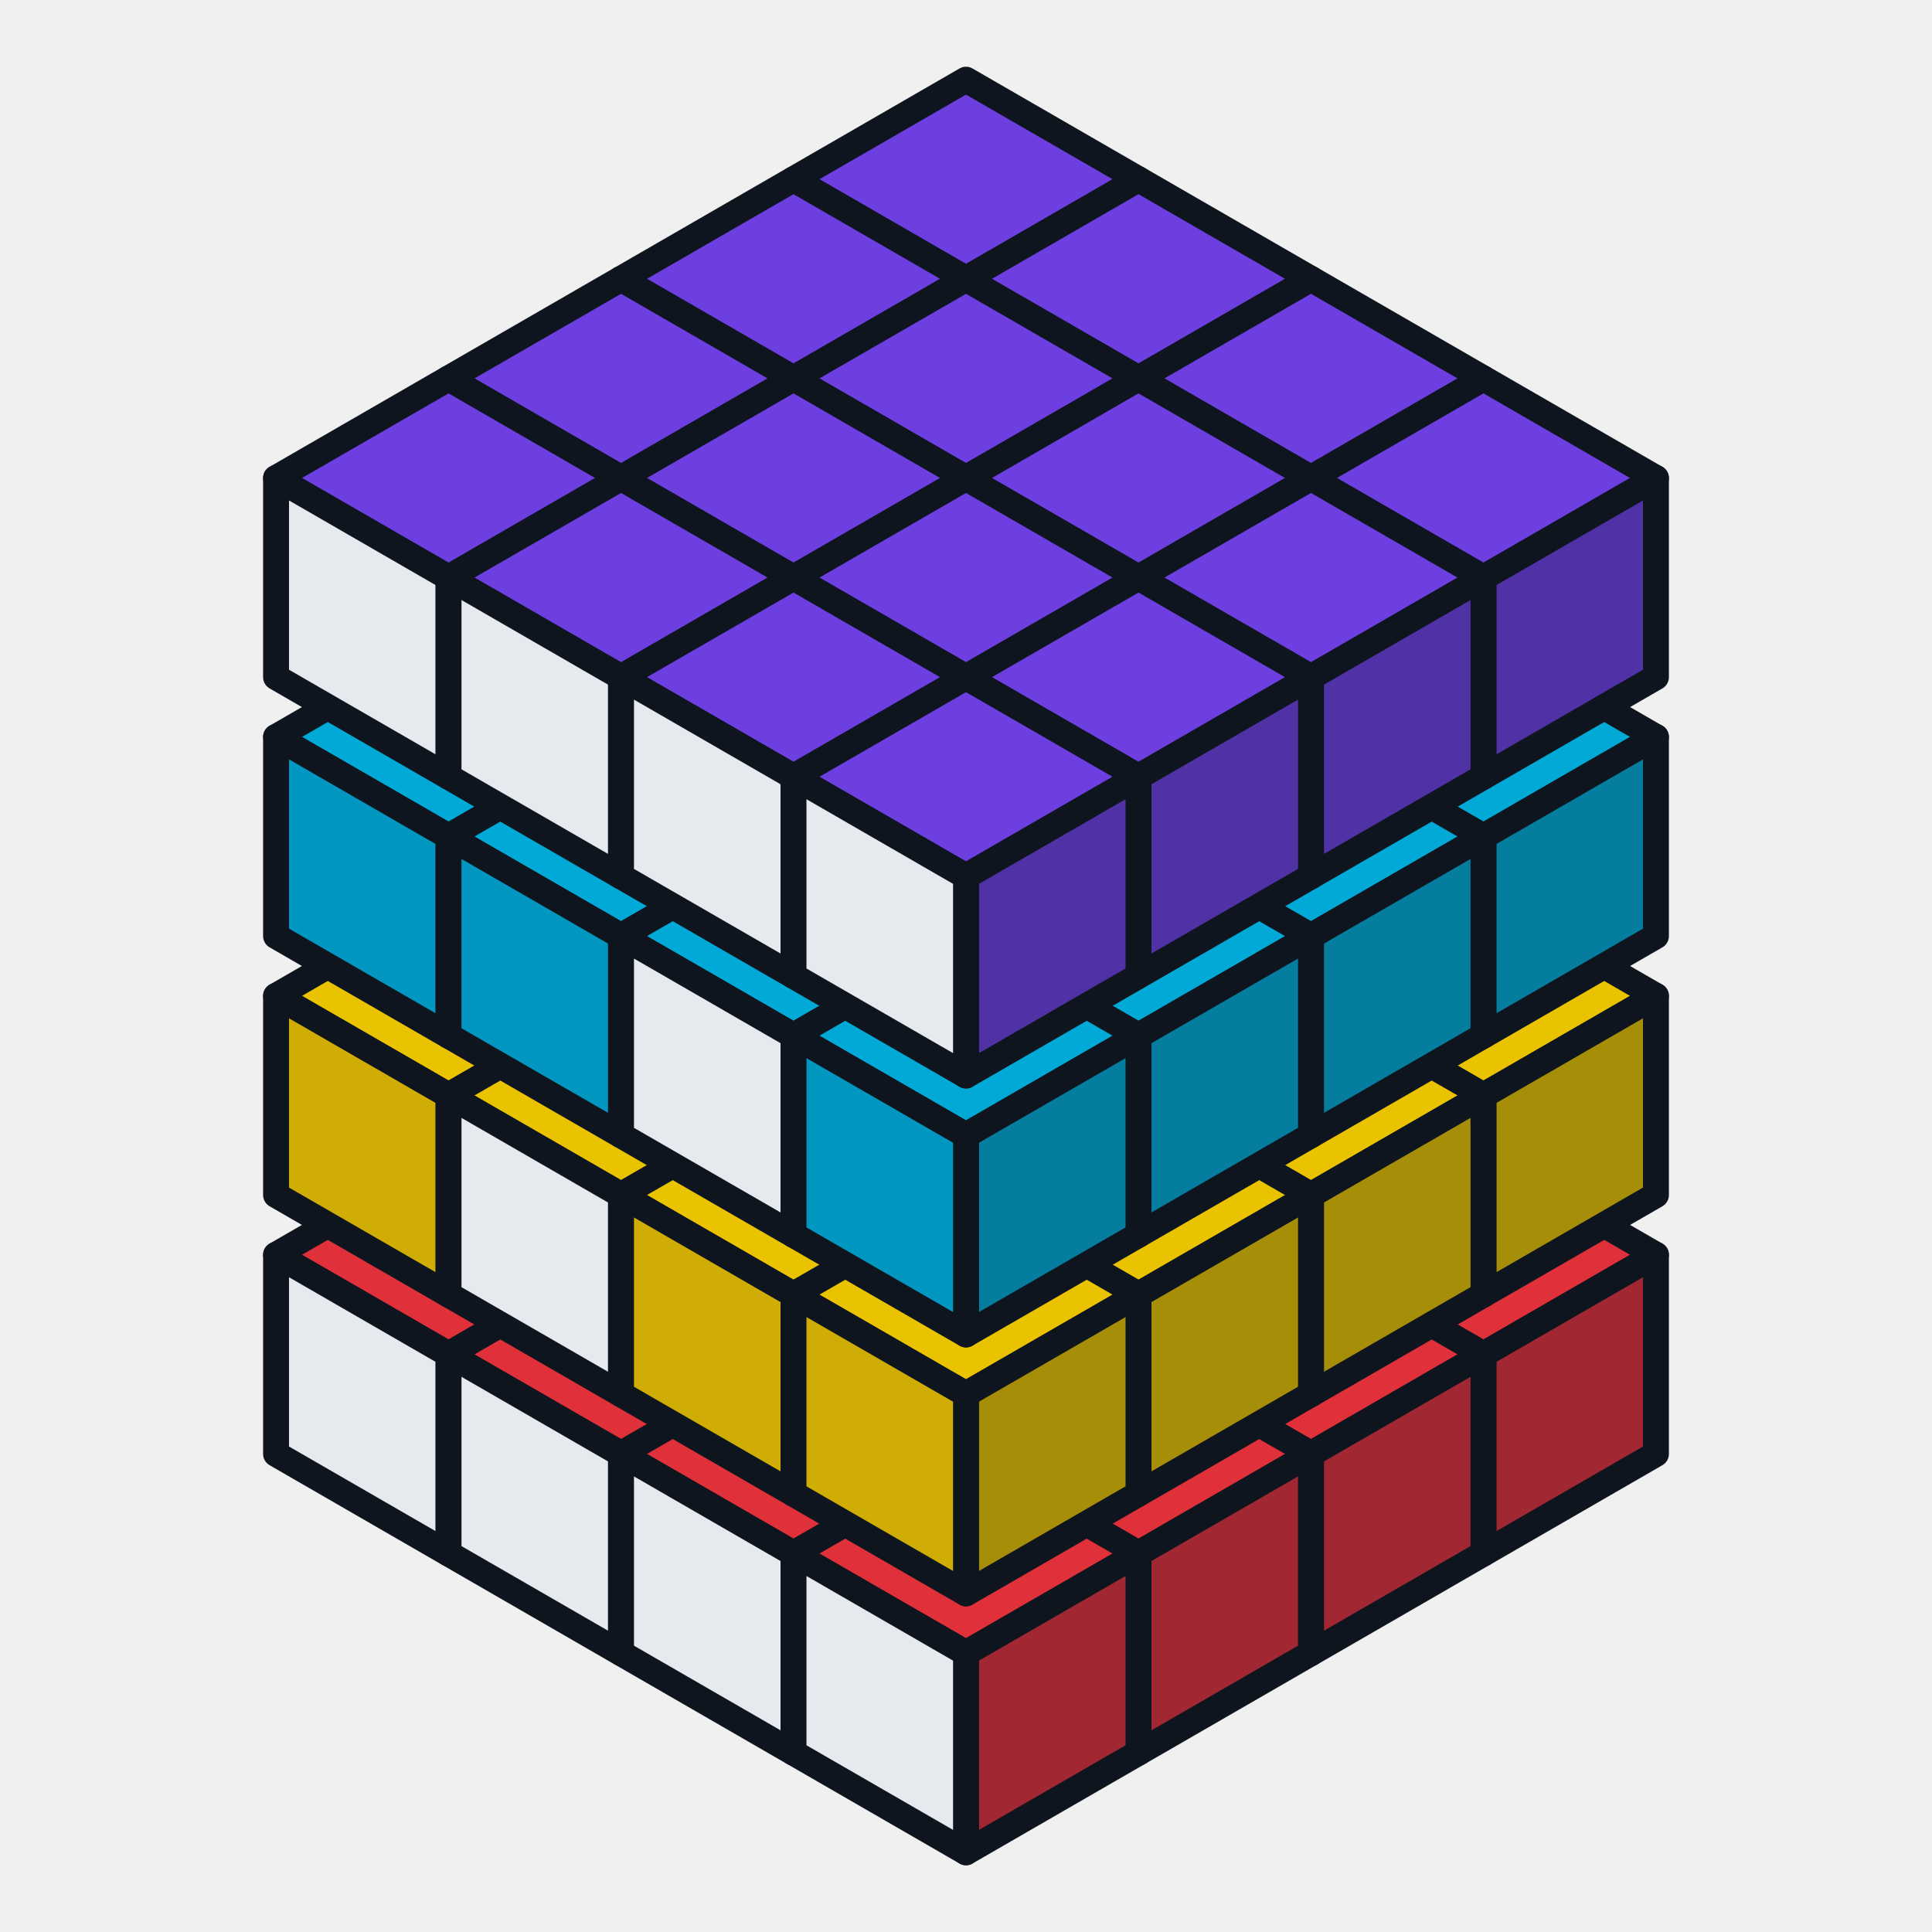
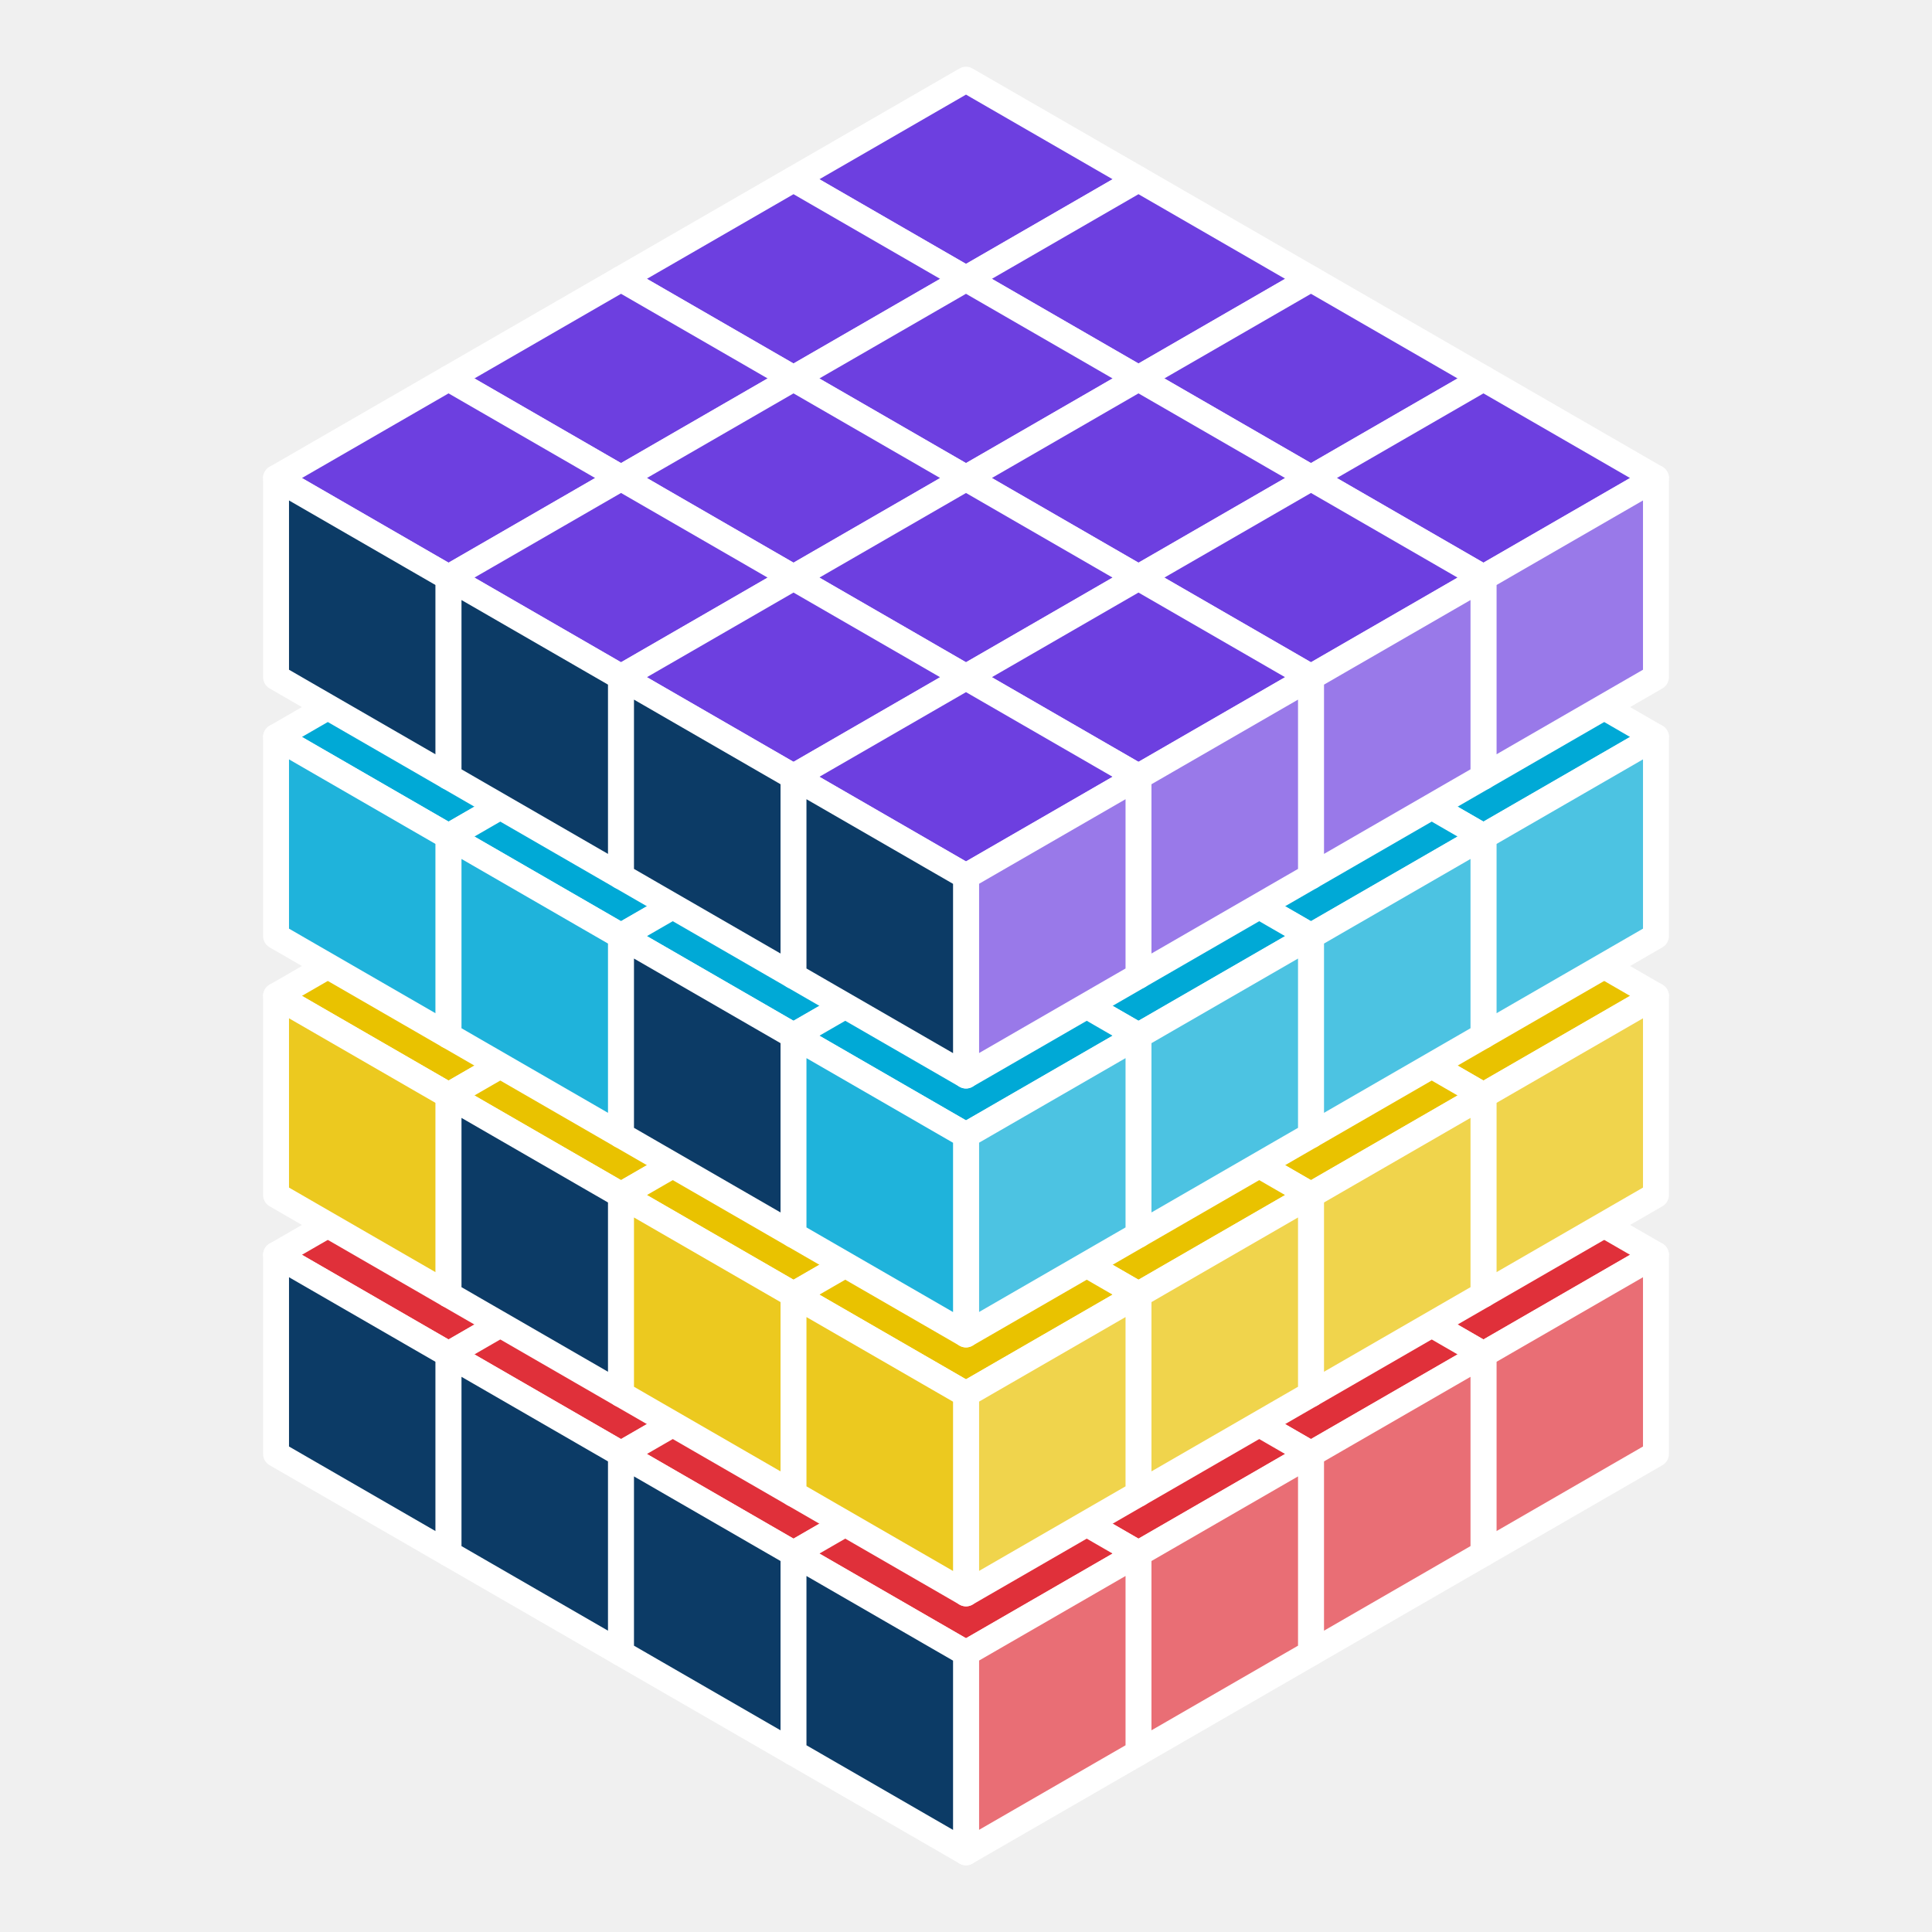
<svg xmlns="http://www.w3.org/2000/svg" viewBox="-48.50 -53.00 97.00 97.00" width="388" height="388" role="img" aria-label="Zeit">
-   <g id="mark" stroke="#0E151E" stroke-width="1.3" stroke-linejoin="round">
+   <g id="mark" stroke="#FFFFFF" stroke-width="1.3" stroke-linejoin="round">
    <g id="t4">
      <g class="top">
        <polygon points="0.00,-10.00 8.66,-5.00 0.00,0.00 -8.66,-5.00" fill="#E0303A" />
        <polygon points="8.66,-5.00 17.32,0.00 8.66,5.00 0.00,0.00" fill="#E0303A" />
        <polygon points="17.32,0.00 25.98,5.00 17.32,10.00 8.66,5.00" fill="#E0303A" />
        <polygon points="25.98,5.00 34.64,10.00 25.98,15.00 17.32,10.00" fill="#E0303A" />
        <polygon points="-8.66,-5.00 0.00,0.00 -8.66,5.00 -17.32,0.00" fill="#E0303A" />
        <polygon points="0.00,0.00 8.66,5.00 0.00,10.00 -8.66,5.00" fill="#E0303A" />
        <polygon points="8.66,5.00 17.32,10.00 8.66,15.00 0.00,10.00" fill="#E0303A" />
        <polygon points="17.32,10.00 25.98,15.00 17.32,20.00 8.66,15.00" fill="#E0303A" />
        <polygon points="-17.32,0.00 -8.66,5.00 -17.32,10.00 -25.98,5.00" fill="#E0303A" />
        <polygon points="-8.66,5.00 0.00,10.00 -8.66,15.00 -17.32,10.00" fill="#E0303A" />
        <polygon points="0.00,10.00 8.66,15.00 0.00,20.00 -8.66,15.00" fill="#E0303A" />
        <polygon points="8.66,15.00 17.32,20.00 8.66,25.00 0.00,20.00" fill="#E0303A" />
        <polygon points="-25.98,5.00 -17.32,10.00 -25.98,15.00 -34.64,10.00" fill="#E0303A" />
        <polygon points="-17.32,10.00 -8.66,15.00 -17.32,20.00 -25.98,15.00" fill="#E0303A" />
        <polygon points="-8.66,15.00 0.00,20.00 -8.66,25.00 -17.32,20.00" fill="#E0303A" />
        <polygon points="0.00,20.00 8.66,25.00 0.00,30.00 -8.66,25.00" fill="#E0303A" />
      </g>
      <g class="right">
-         <polygon points="34.64,10.00 25.98,15.00 25.98,25.00 34.64,20.00" fill="#A12832" />
-         <polygon points="25.98,15.00 17.32,20.00 17.32,30.00 25.98,25.00" fill="#A12832" />
-         <polygon points="17.32,20.00 8.66,25.00 8.66,35.00 17.32,30.00" fill="#A12832" />
-         <polygon points="8.66,25.00 0.00,30.00 0.00,40.00 8.66,35.00" fill="#A12832" />
+         <polygon points="34.64,10.00 25.98,15.00 25.98,25.00 34.64,20.00" fill="#E96E75" />
+         <polygon points="25.98,15.00 17.32,20.00 17.32,30.00 25.98,25.00" fill="#E96E75" />
+         <polygon points="17.32,20.00 8.66,25.00 8.66,35.00 17.32,30.00" fill="#E96E75" />
+         <polygon points="8.66,25.00 0.00,30.00 0.00,40.00 8.66,35.00" fill="#E96E75" />
      </g>
      <g class="front">
-         <polygon class="z" points="-34.64,10.00 -25.98,15.00 -25.98,25.00 -34.64,20.00" fill="#E6E9EE" />
-         <polygon class="z" points="-25.98,15.00 -17.32,20.00 -17.32,30.00 -25.98,25.00" fill="#E6E9EE" />
-         <polygon class="z" points="-17.32,20.00 -8.66,25.00 -8.66,35.00 -17.32,30.00" fill="#E6E9EE" />
-         <polygon class="z" points="-8.66,25.00 0.00,30.00 0.00,40.00 -8.66,35.00" fill="#E6E9EE" />
+         <polygon class="z" points="-34.64,10.00 -25.98,15.00 -25.98,25.00 -34.64,20.00" fill="#0C3B66" />
+         <polygon class="z" points="-25.98,15.00 -17.32,20.00 -17.32,30.00 -25.98,25.00" fill="#0C3B66" />
+         <polygon class="z" points="-17.32,20.00 -8.66,25.00 -8.66,35.00 -17.32,30.00" fill="#0C3B66" />
+         <polygon class="z" points="-8.66,25.00 0.00,30.00 0.00,40.00 -8.66,35.00" fill="#0C3B66" />
      </g>
    </g>
    <g id="t3">
      <g class="top">
        <polygon points="0.00,-23.00 8.66,-18.00 0.00,-13.00 -8.66,-18.00" fill="#E9C200" />
        <polygon points="8.66,-18.00 17.32,-13.00 8.66,-8.00 0.00,-13.00" fill="#E9C200" />
        <polygon points="17.32,-13.00 25.98,-8.00 17.32,-3.00 8.66,-8.00" fill="#E9C200" />
        <polygon points="25.98,-8.00 34.64,-3.00 25.98,2.00 17.32,-3.00" fill="#E9C200" />
        <polygon points="-8.66,-18.00 0.00,-13.00 -8.66,-8.00 -17.32,-13.00" fill="#E9C200" />
        <polygon points="0.00,-13.00 8.66,-8.00 0.00,-3.00 -8.66,-8.00" fill="#E9C200" />
        <polygon points="8.66,-8.00 17.32,-3.00 8.66,2.00 0.00,-3.00" fill="#E9C200" />
        <polygon points="17.32,-3.00 25.98,2.00 17.32,7.00 8.66,2.00" fill="#E9C200" />
        <polygon points="-17.32,-13.00 -8.66,-8.00 -17.32,-3.00 -25.98,-8.00" fill="#E9C200" />
        <polygon points="-8.66,-8.00 0.00,-3.00 -8.66,2.00 -17.32,-3.00" fill="#E9C200" />
        <polygon points="0.00,-3.00 8.66,2.00 0.00,7.00 -8.66,2.00" fill="#E9C200" />
        <polygon points="8.66,2.00 17.32,7.00 8.66,12.00 0.00,7.00" fill="#E9C200" />
        <polygon points="-25.98,-8.00 -17.32,-3.00 -25.98,2.00 -34.64,-3.00" fill="#E9C200" />
        <polygon points="-17.32,-3.00 -8.66,2.00 -17.32,7.00 -25.98,2.00" fill="#E9C200" />
        <polygon points="-8.66,2.00 0.00,7.00 -8.66,12.00 -17.32,7.00" fill="#E9C200" />
        <polygon points="0.00,7.00 8.66,12.00 0.00,17.00 -8.66,12.00" fill="#E9C200" />
      </g>
      <g class="right">
-         <polygon points="34.64,-3.00 25.98,2.00 25.98,12.00 34.64,7.00" fill="#A78E09" />
-         <polygon points="25.98,2.00 17.32,7.00 17.32,17.00 25.98,12.00" fill="#A78E09" />
-         <polygon points="17.32,7.00 8.66,12.00 8.66,22.00 17.32,17.00" fill="#A78E09" />
-         <polygon points="8.66,12.00 0.00,17.00 0.00,27.00 8.66,22.00" fill="#A78E09" />
+         <polygon points="34.64,-3.00 25.98,2.00 25.98,12.00 34.64,7.00" fill="#F0D44C" />
+         <polygon points="25.98,2.00 17.32,7.00 17.32,17.00 25.98,12.00" fill="#F0D44C" />
+         <polygon points="17.32,7.00 8.66,12.00 8.66,22.00 17.32,17.00" fill="#F0D44C" />
+         <polygon points="8.66,12.00 0.00,17.00 0.00,27.00 8.66,22.00" fill="#F0D44C" />
      </g>
      <g class="front">
-         <polygon points="-34.64,-3.00 -25.98,2.00 -25.98,12.00 -34.64,7.00" fill="#CFAD04" />
-         <polygon class="z" points="-25.98,2.00 -17.32,7.00 -17.32,17.00 -25.98,12.00" fill="#E6E9EE" />
-         <polygon points="-17.32,7.00 -8.66,12.00 -8.66,22.00 -17.32,17.00" fill="#CFAD04" />
-         <polygon points="-8.66,12.00 0.00,17.00 0.00,27.00 -8.66,22.00" fill="#CFAD04" />
+         <polygon points="-34.64,-3.00 -25.98,2.00 -25.98,12.00 -34.64,7.00" fill="#ECC91F" />
+         <polygon class="z" points="-25.98,2.00 -17.32,7.00 -17.32,17.00 -25.98,12.00" fill="#0C3B66" />
+         <polygon points="-17.32,7.00 -8.66,12.00 -8.66,22.00 -17.32,17.00" fill="#ECC91F" />
+         <polygon points="-8.66,12.00 0.00,17.00 0.00,27.00 -8.66,22.00" fill="#ECC91F" />
      </g>
    </g>
    <g id="t2">
      <g class="top">
        <polygon points="0.00,-36.00 8.66,-31.00 0.00,-26.00 -8.66,-31.00" fill="#00A9D6" />
        <polygon points="8.66,-31.00 17.32,-26.00 8.66,-21.00 0.00,-26.00" fill="#00A9D6" />
        <polygon points="17.32,-26.00 25.98,-21.00 17.32,-16.00 8.66,-21.00" fill="#00A9D6" />
        <polygon points="25.98,-21.00 34.64,-16.00 25.98,-11.00 17.32,-16.00" fill="#00A9D6" />
        <polygon points="-8.66,-31.00 0.00,-26.00 -8.66,-21.00 -17.32,-26.00" fill="#00A9D6" />
        <polygon points="0.00,-26.00 8.66,-21.00 0.00,-16.00 -8.66,-21.00" fill="#00A9D6" />
        <polygon points="8.66,-21.00 17.32,-16.00 8.66,-11.00 0.00,-16.00" fill="#00A9D6" />
        <polygon points="17.32,-16.00 25.98,-11.00 17.32,-6.00 8.66,-11.00" fill="#00A9D6" />
        <polygon points="-17.32,-26.00 -8.66,-21.00 -17.32,-16.00 -25.98,-21.00" fill="#00A9D6" />
        <polygon points="-8.66,-21.00 0.00,-16.00 -8.66,-11.00 -17.32,-16.00" fill="#00A9D6" />
        <polygon points="0.00,-16.00 8.66,-11.00 0.00,-6.00 -8.66,-11.00" fill="#00A9D6" />
        <polygon points="8.66,-11.00 17.32,-6.00 8.66,-1.00 0.00,-6.00" fill="#00A9D6" />
        <polygon points="-25.98,-21.00 -17.32,-16.00 -25.98,-11.00 -34.64,-16.00" fill="#00A9D6" />
        <polygon points="-17.32,-16.00 -8.66,-11.00 -17.32,-6.00 -25.98,-11.00" fill="#00A9D6" />
        <polygon points="-8.66,-11.00 0.00,-6.00 -8.66,-1.00 -17.32,-6.00" fill="#00A9D6" />
        <polygon points="0.00,-6.00 8.66,-1.00 0.00,4.00 -8.66,-1.00" fill="#00A9D6" />
      </g>
      <g class="right">
-         <polygon points="34.64,-16.00 25.98,-11.00 25.98,-1.00 34.64,-6.00" fill="#047D9F" />
-         <polygon points="25.98,-11.00 17.32,-6.00 17.32,4.00 25.98,-1.00" fill="#047D9F" />
-         <polygon points="17.32,-6.00 8.66,-1.00 8.66,9.00 17.32,4.00" fill="#047D9F" />
-         <polygon points="8.66,-1.00 0.00,4.00 0.00,14.00 8.66,9.00" fill="#047D9F" />
+         <polygon points="34.64,-16.00 25.98,-11.00 25.98,-1.00 34.64,-6.00" fill="#4CC3E2" />
+         <polygon points="25.98,-11.00 17.32,-6.00 17.32,4.00 25.98,-1.00" fill="#4CC3E2" />
+         <polygon points="17.32,-6.00 8.66,-1.00 8.66,9.00 17.32,4.00" fill="#4CC3E2" />
+         <polygon points="8.66,-1.00 0.00,4.00 0.00,14.00 8.66,9.00" fill="#4CC3E2" />
      </g>
      <g class="front">
-         <polygon points="-34.64,-16.00 -25.98,-11.00 -25.98,-1.00 -34.64,-6.00" fill="#0297C0" />
-         <polygon points="-25.98,-11.00 -17.32,-6.00 -17.32,4.00 -25.98,-1.00" fill="#0297C0" />
-         <polygon class="z" points="-17.32,-6.00 -8.66,-1.00 -8.66,9.00 -17.32,4.00" fill="#E6E9EE" />
-         <polygon points="-8.66,-1.00 0.00,4.00 0.00,14.00 -8.66,9.00" fill="#0297C0" />
+         <polygon points="-34.64,-16.00 -25.98,-11.00 -25.98,-1.00 -34.64,-6.00" fill="#1FB3DB" />
+         <polygon points="-25.98,-11.00 -17.32,-6.00 -17.32,4.00 -25.98,-1.00" fill="#1FB3DB" />
+         <polygon class="z" points="-17.32,-6.00 -8.66,-1.00 -8.66,9.00 -17.32,4.00" fill="#0C3B66" />
+         <polygon points="-8.66,-1.00 0.00,4.00 0.00,14.00 -8.66,9.00" fill="#1FB3DB" />
      </g>
    </g>
    <g id="t1">
      <g class="top">
        <polygon points="0.00,-49.00 8.66,-44.00 0.00,-39.00 -8.66,-44.00" fill="#6D3FE0" />
        <polygon points="8.66,-44.00 17.32,-39.00 8.66,-34.00 0.00,-39.00" fill="#6D3FE0" />
        <polygon points="17.32,-39.00 25.98,-34.00 17.32,-29.00 8.66,-34.00" fill="#6D3FE0" />
        <polygon points="25.98,-34.00 34.64,-29.00 25.98,-24.00 17.32,-29.00" fill="#6D3FE0" />
        <polygon points="-8.66,-44.00 0.00,-39.00 -8.66,-34.00 -17.32,-39.00" fill="#6D3FE0" />
        <polygon points="0.00,-39.00 8.66,-34.00 0.00,-29.00 -8.66,-34.00" fill="#6D3FE0" />
        <polygon points="8.66,-34.00 17.32,-29.00 8.66,-24.00 0.00,-29.00" fill="#6D3FE0" />
        <polygon points="17.32,-29.00 25.98,-24.00 17.32,-19.00 8.66,-24.00" fill="#6D3FE0" />
        <polygon points="-17.32,-39.00 -8.66,-34.00 -17.32,-29.00 -25.98,-34.00" fill="#6D3FE0" />
        <polygon points="-8.66,-34.00 0.00,-29.00 -8.66,-24.00 -17.32,-29.00" fill="#6D3FE0" />
        <polygon points="0.00,-29.00 8.66,-24.00 0.00,-19.00 -8.66,-24.00" fill="#6D3FE0" />
        <polygon points="8.66,-24.00 17.32,-19.00 8.66,-14.00 0.00,-19.00" fill="#6D3FE0" />
        <polygon points="-25.98,-34.00 -17.32,-29.00 -25.98,-24.00 -34.64,-29.00" fill="#6D3FE0" />
        <polygon points="-17.32,-29.00 -8.66,-24.00 -17.32,-19.00 -25.98,-24.00" fill="#6D3FE0" />
        <polygon points="-8.66,-24.00 0.00,-19.00 -8.66,-14.00 -17.32,-19.00" fill="#6D3FE0" />
        <polygon points="0.00,-19.00 8.66,-14.00 0.00,-9.00 -8.66,-14.00" fill="#6D3FE0" />
      </g>
      <g class="right">
-         <polygon points="34.64,-29.00 25.98,-24.00 25.98,-14.00 34.64,-19.00" fill="#5032A6" />
-         <polygon points="25.98,-24.00 17.32,-19.00 17.32,-9.00 25.98,-14.00" fill="#5032A6" />
-         <polygon points="17.32,-19.00 8.66,-14.00 8.66,-4.00 17.32,-9.00" fill="#5032A6" />
-         <polygon points="8.66,-14.00 0.00,-9.00 0.00,1.00 8.66,-4.00" fill="#5032A6" />
+         <polygon points="34.64,-29.00 25.98,-24.00 25.98,-14.00 34.64,-19.00" fill="#9979E9" />
+         <polygon points="25.98,-24.00 17.32,-19.00 17.32,-9.00 25.98,-14.00" fill="#9979E9" />
+         <polygon points="17.32,-19.00 8.66,-14.00 8.66,-4.00 17.32,-9.00" fill="#9979E9" />
+         <polygon points="8.66,-14.00 0.00,-9.00 0.00,1.00 8.66,-4.00" fill="#9979E9" />
      </g>
      <g class="front">
-         <polygon class="z" points="-34.64,-29.00 -25.98,-24.00 -25.98,-14.00 -34.64,-19.00" fill="#E6E9EE" />
-         <polygon class="z" points="-25.98,-24.00 -17.32,-19.00 -17.32,-9.00 -25.98,-14.00" fill="#E6E9EE" />
-         <polygon class="z" points="-17.32,-19.00 -8.66,-14.00 -8.66,-4.00 -17.32,-9.00" fill="#E6E9EE" />
-         <polygon class="z" points="-8.66,-14.00 0.00,-9.00 0.00,1.00 -8.66,-4.00" fill="#E6E9EE" />
+         <polygon class="z" points="-34.64,-29.00 -25.98,-24.00 -25.98,-14.00 -34.64,-19.00" fill="#0C3B66" />
+         <polygon class="z" points="-25.98,-24.00 -17.32,-19.00 -17.32,-9.00 -25.98,-14.00" fill="#0C3B66" />
+         <polygon class="z" points="-17.32,-19.00 -8.66,-14.00 -8.66,-4.00 -17.32,-9.00" fill="#0C3B66" />
+         <polygon class="z" points="-8.66,-14.00 0.00,-9.00 0.00,1.00 -8.66,-4.00" fill="#0C3B66" />
      </g>
    </g>
  </g>
</svg>
